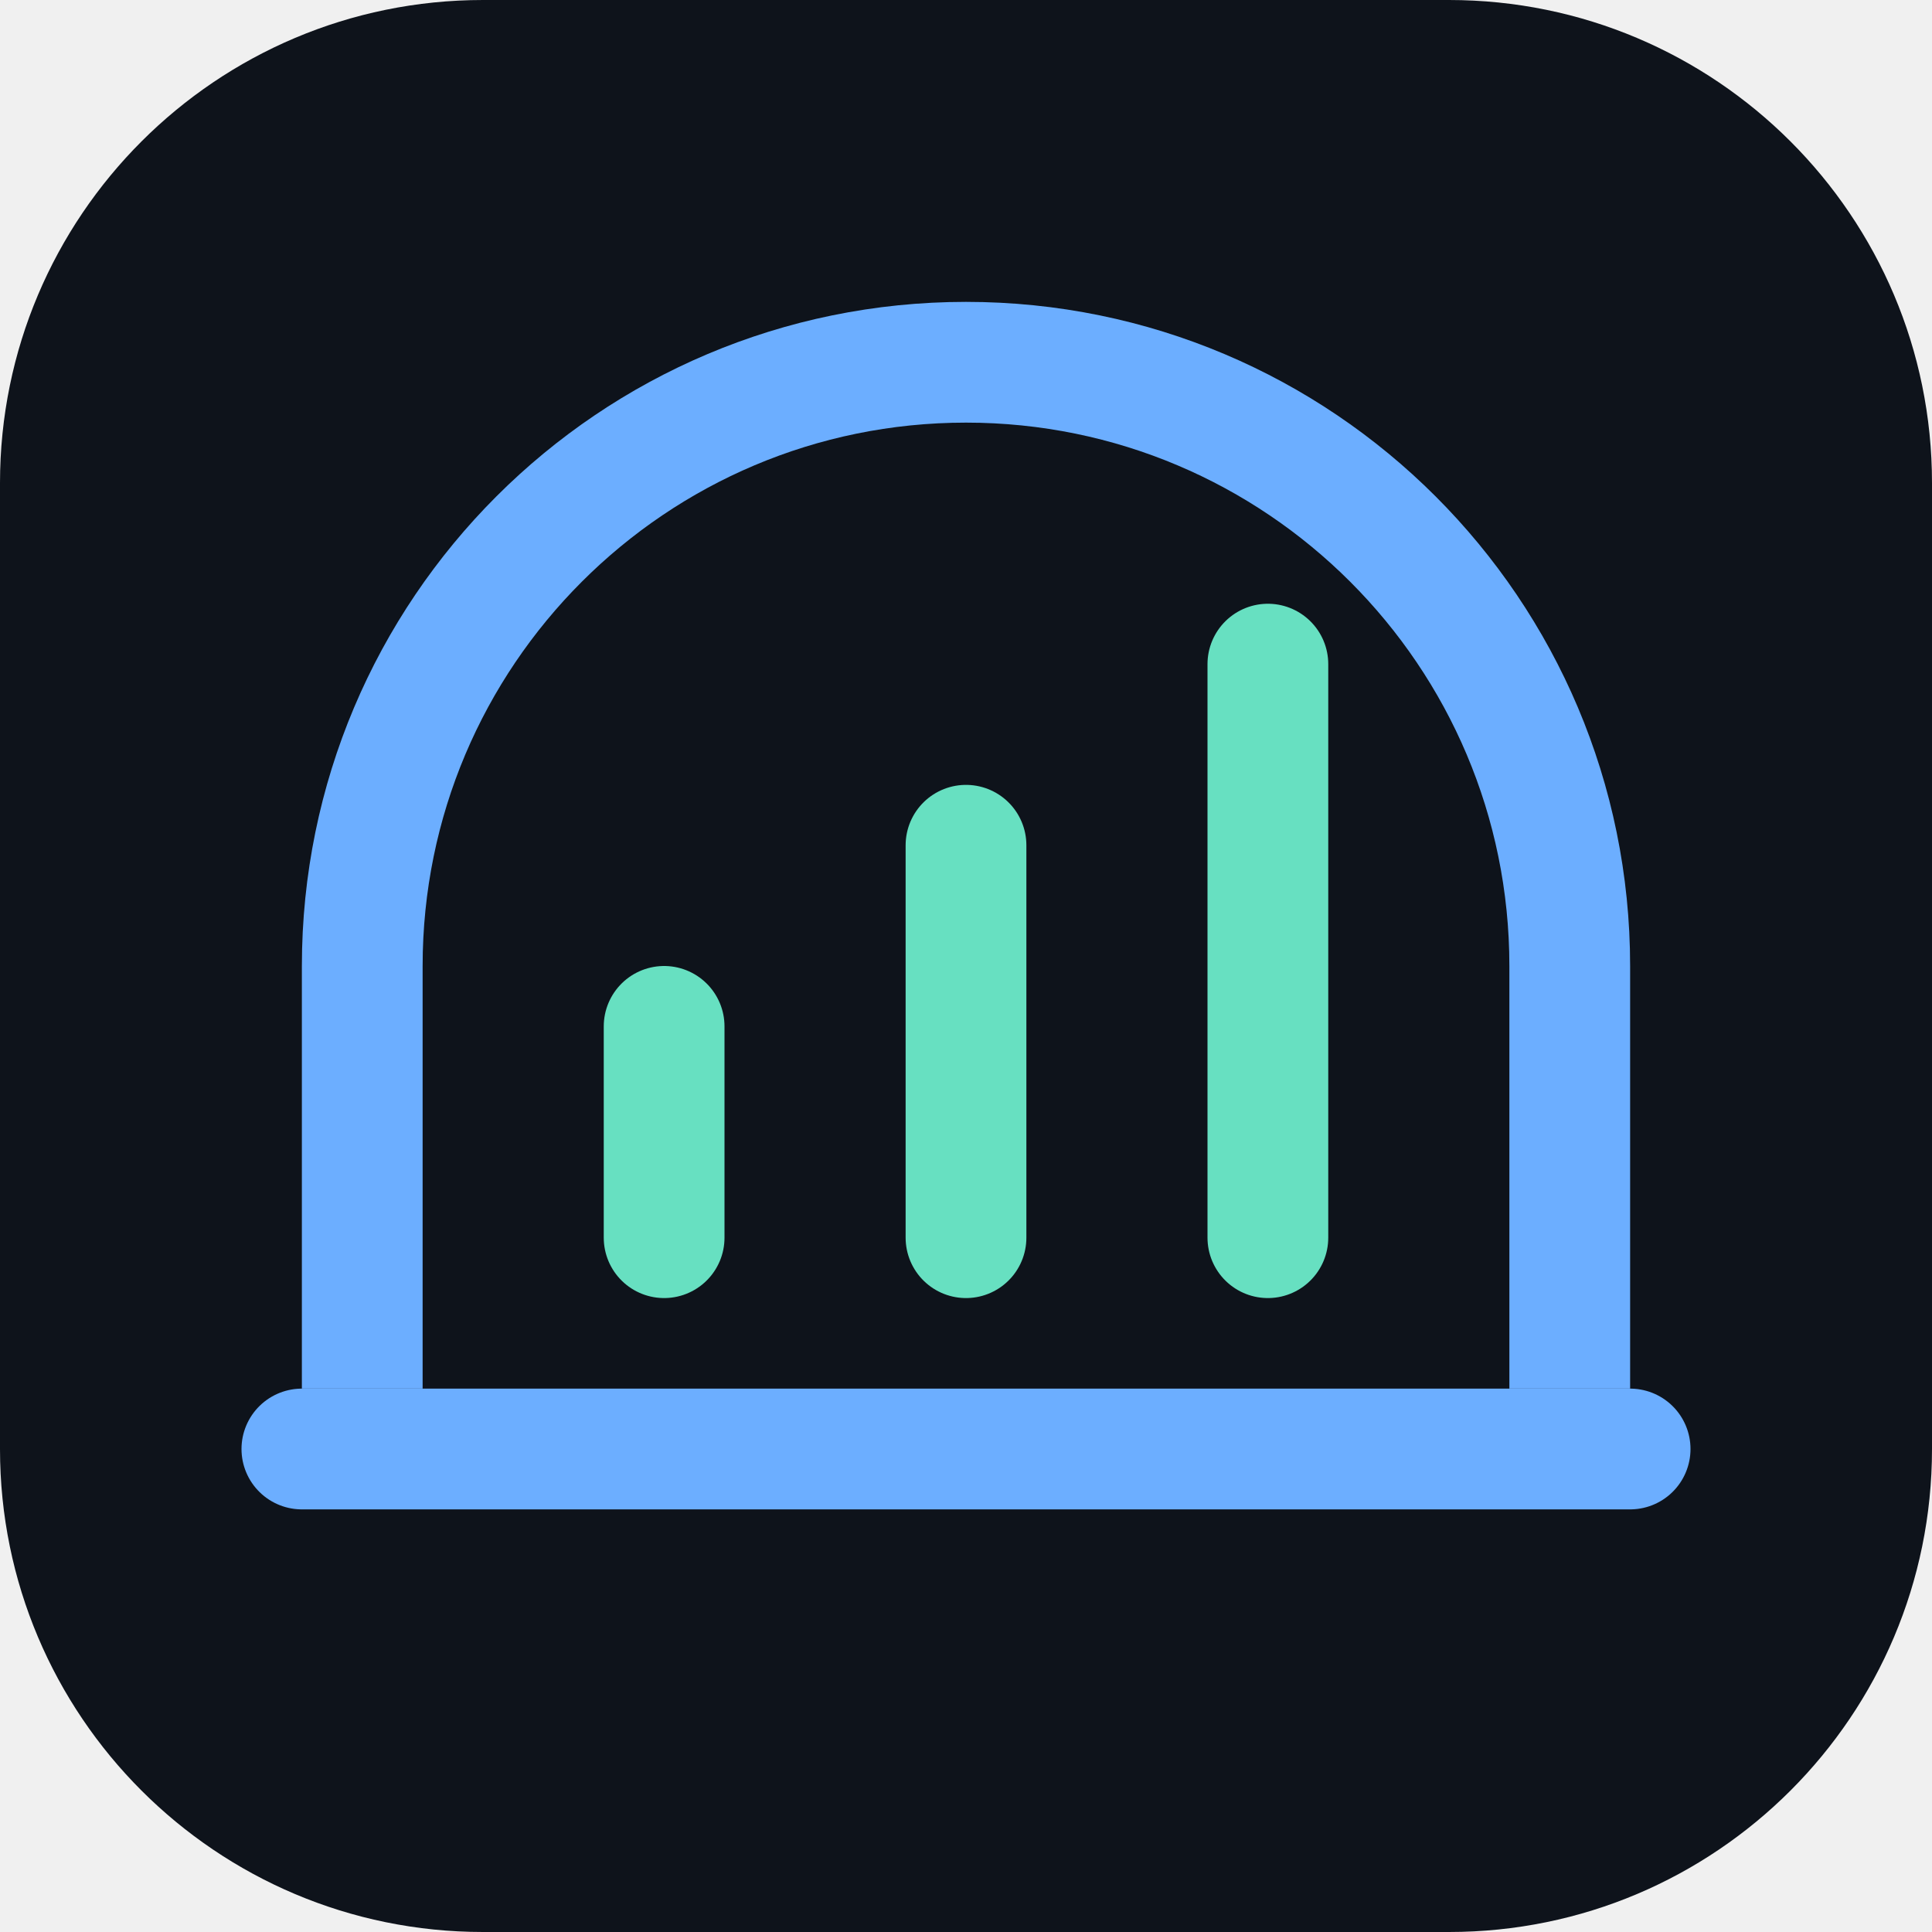
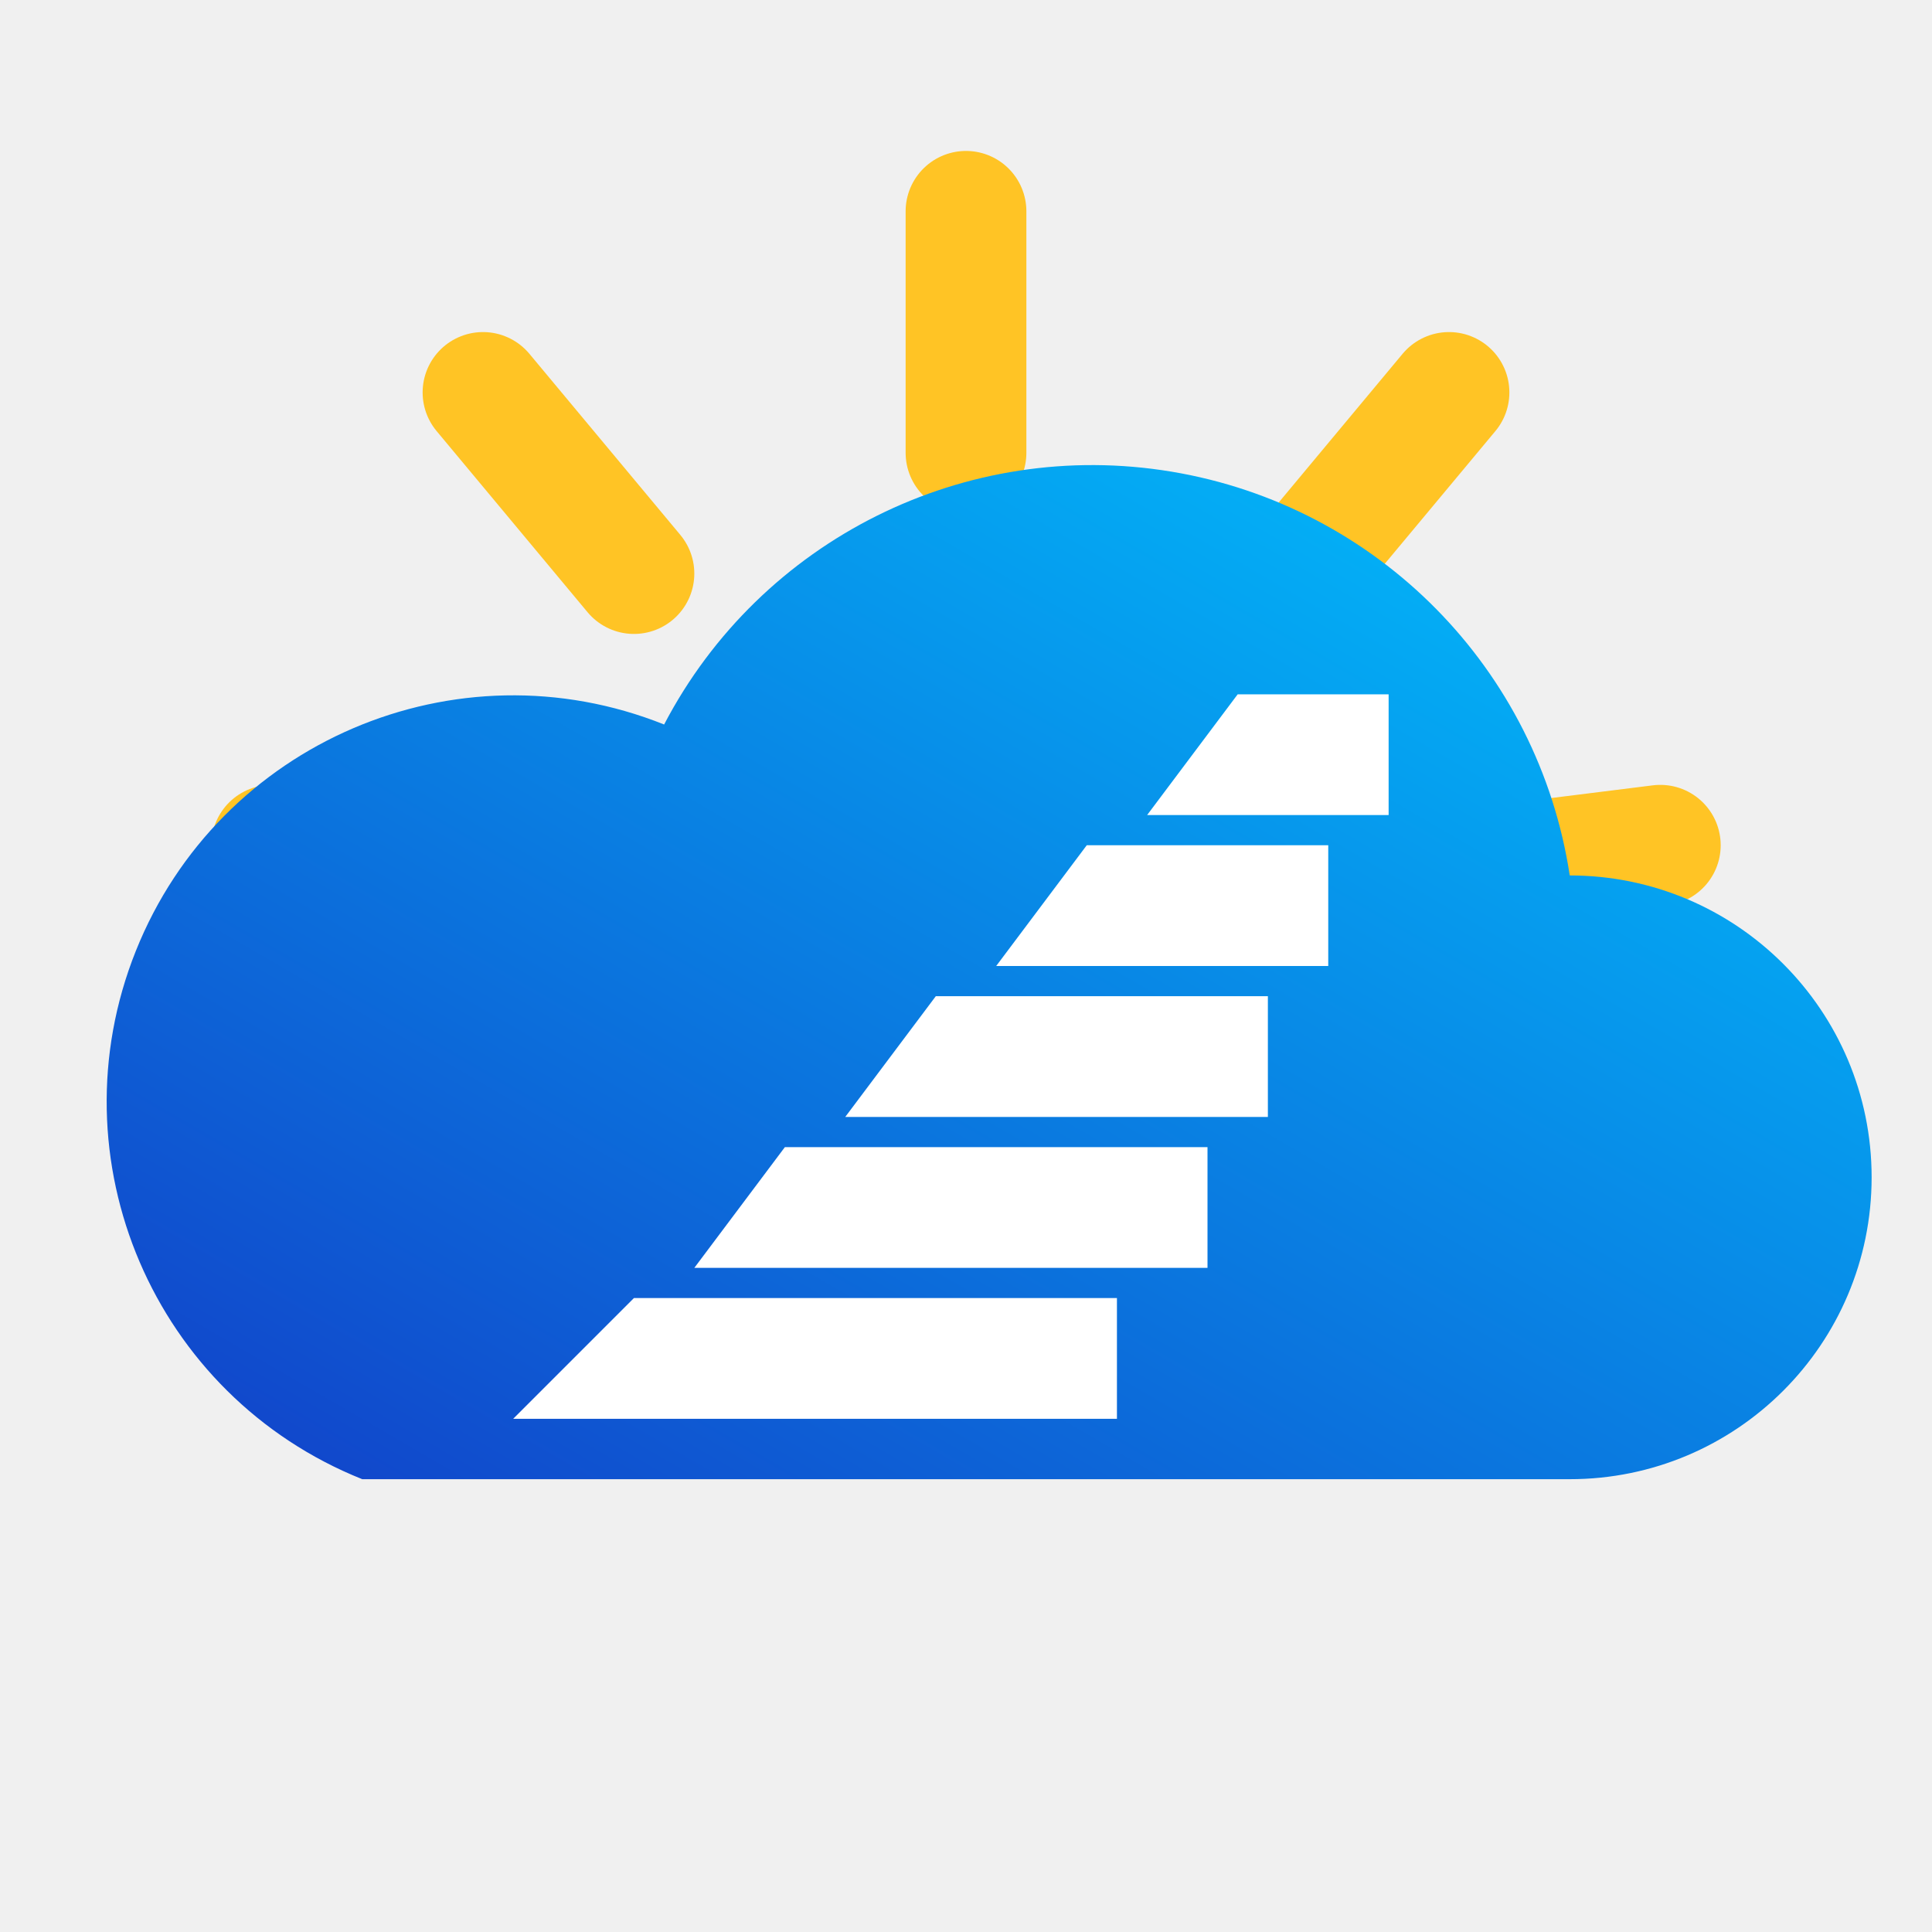
- <svg xmlns="http://www.w3.org/2000/svg" width="64" height="64" viewBox="0 0 64 64">
-   <rect width="64" height="64" rx="16" fill="#0e131b" />
-   <path d="M12 46V32a20 20 0 0 1 40 0v14" fill="none" stroke="#6caeff" stroke-width="4" />
-   <path d="M10 48h44" stroke="#6caeff" stroke-width="4" stroke-linecap="round" />
-   <path d="M22 41v-7m10 7V28m10 13V22" stroke="#67e0c1" stroke-width="4" stroke-linecap="round" />
+ <svg xmlns="http://www.w3.org/2000/svg" viewBox="0 0 64 64">
+   <defs>
+     <linearGradient id="s" x1="0" y1="1" x2="1" y2="0">
+       <stop stop-color="#123fc8" />
+       <stop offset="1" stop-color="#00c6ff" />
+     </linearGradient>
+   </defs>
+   <g stroke="#ffc425" stroke-width="4" stroke-linecap="round">
+     <path d="M32 7v8" />
+     <path d="m16 13 5 6" />
+     <path d="m48 13-5 6" />
+     <path d="m9 28 8 1" />
+     <path d="m55 28-8 1" />
+   </g>
+   <path fill="url(#s)" d="M12 49h40a10 10 0 0 0 0-20 16 16 0 0 0-30-5A13 13 0 0 0 12 49Z" />
+   <g fill="#fff">
+     <path d="M17 47h20v-4H21z" />
+     <path d="M23 42h17v-4H26z" />
+     <path d="M28 37h14v-4H31z" />
+     <path d="M33 32h11v-4H36z" />
+     <path d="M38 27h8v-4h-5z" />
+   </g>
</svg>
